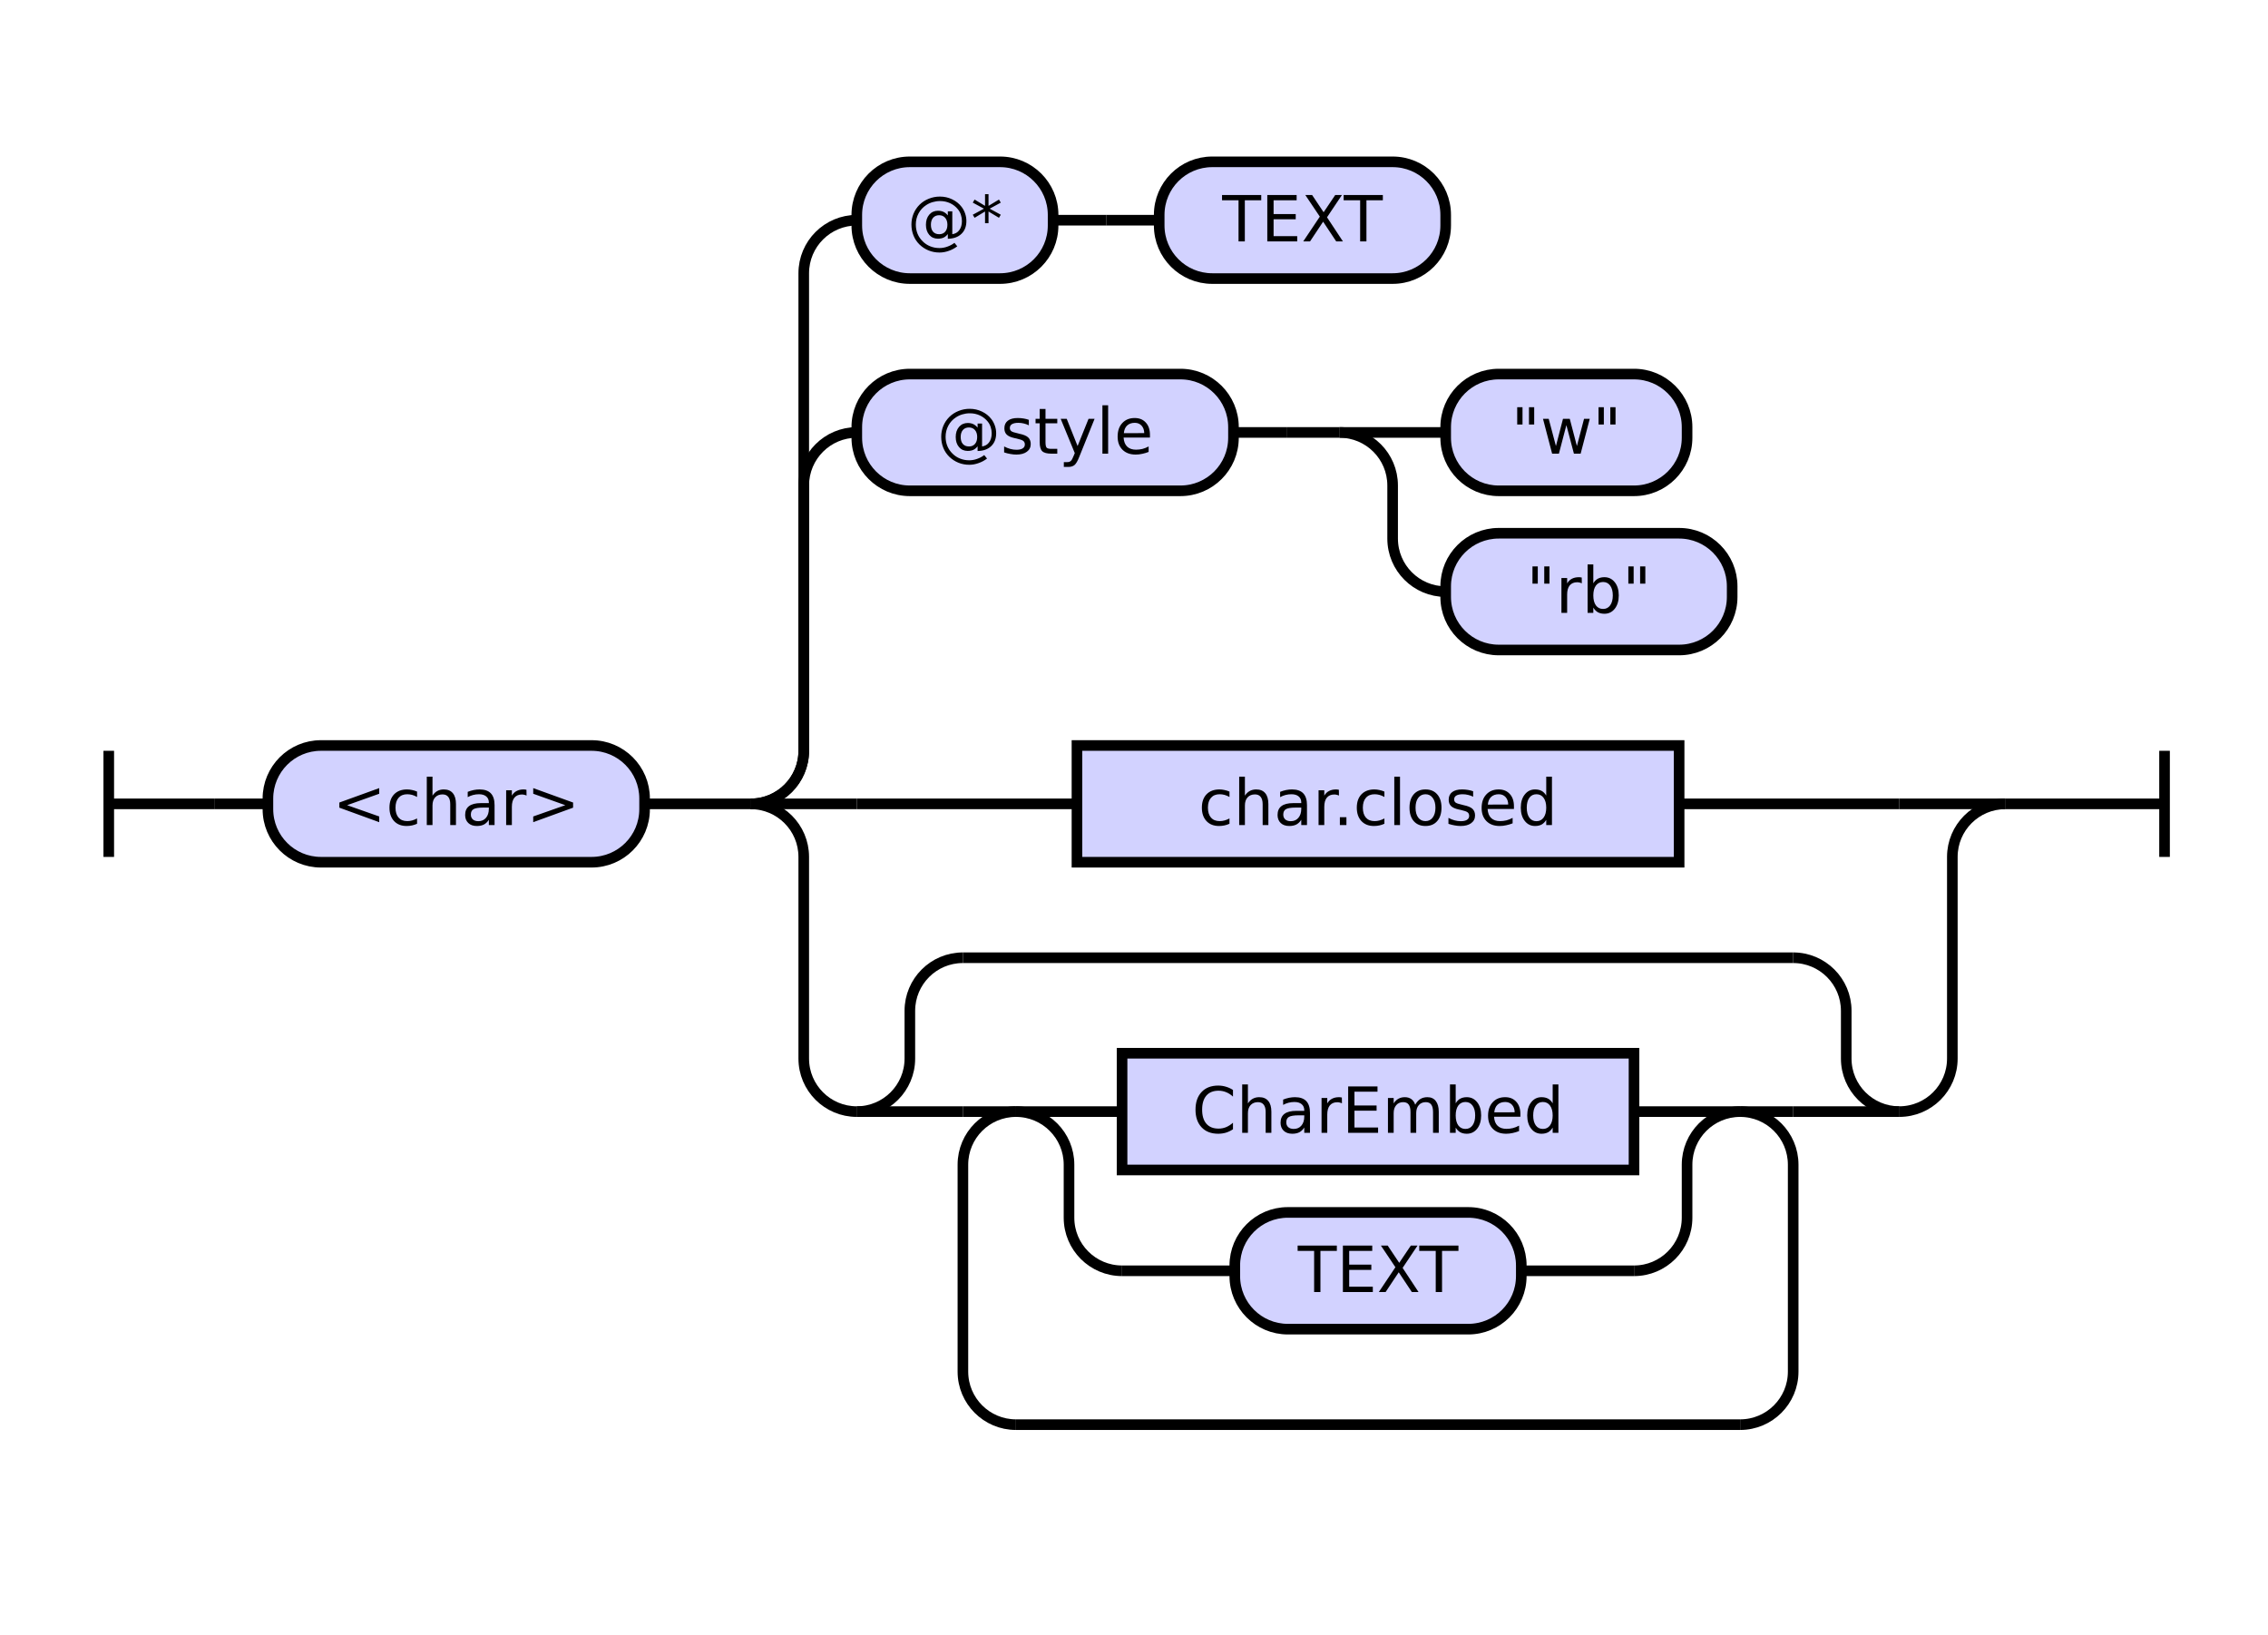
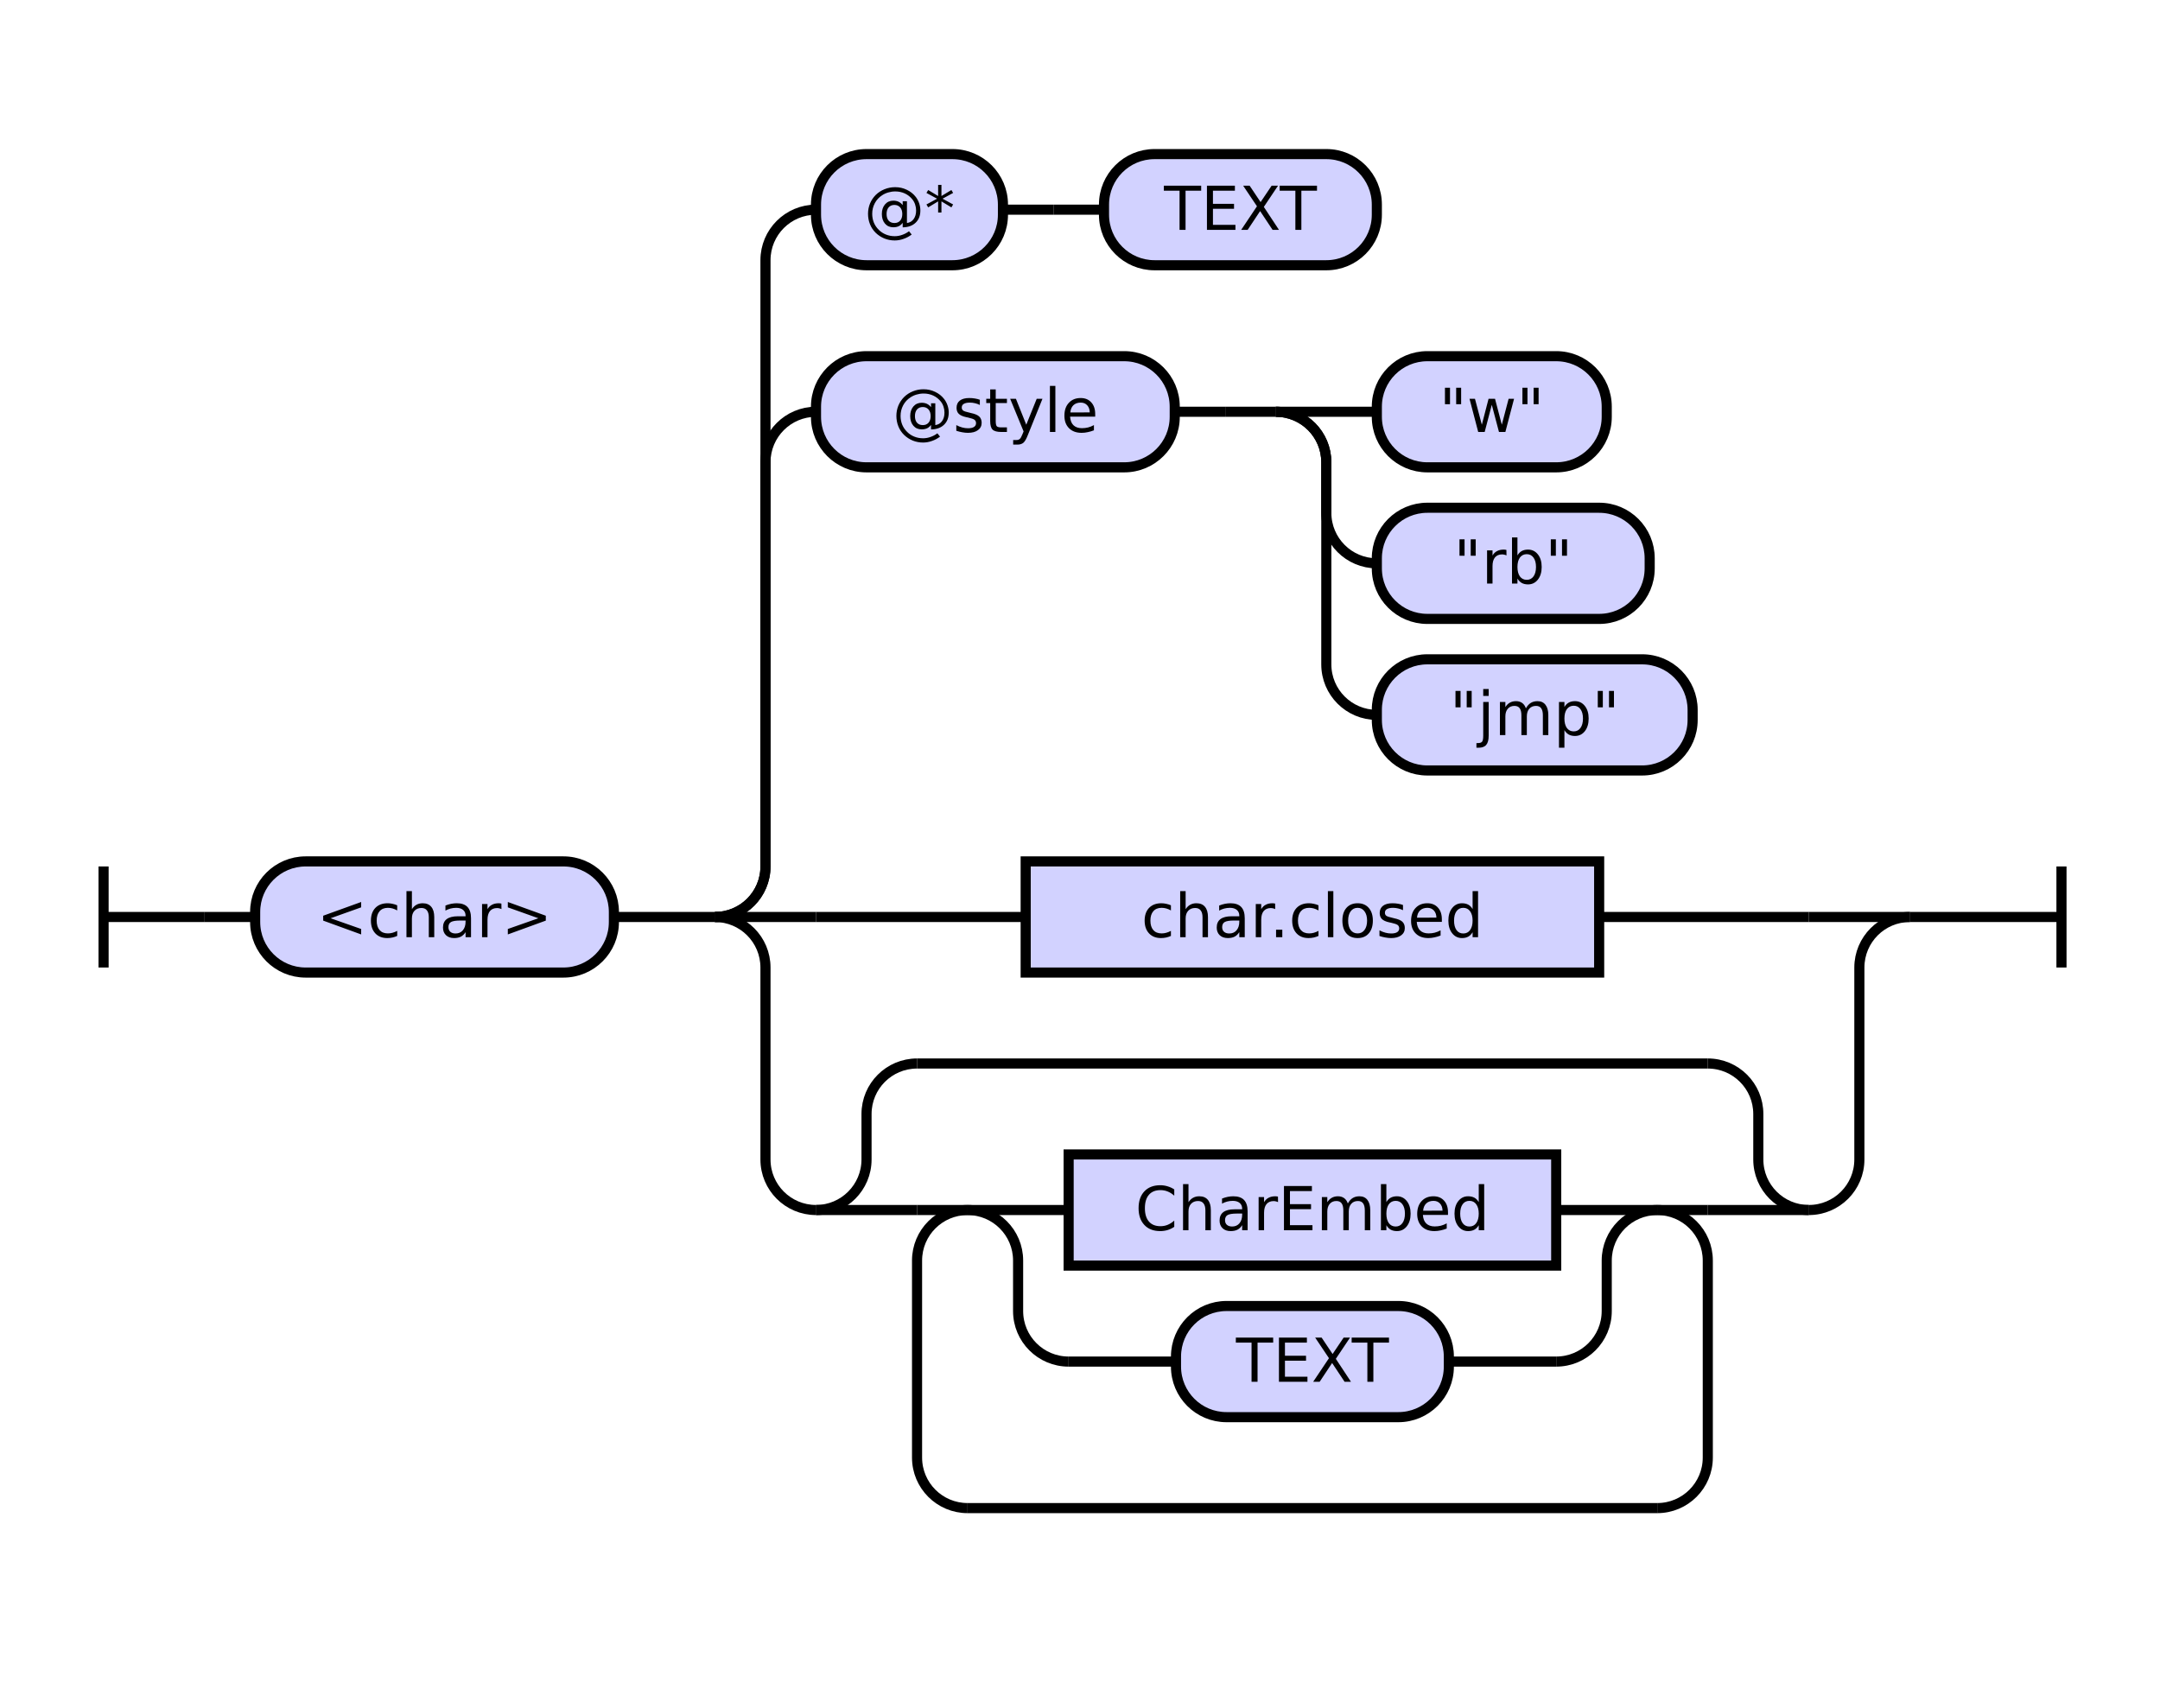
- <svg xmlns="http://www.w3.org/2000/svg" class="railroad-diagram" height="308" viewBox="0 0 427.5 308" width="427.5">
+ <svg xmlns="http://www.w3.org/2000/svg" class="railroad-diagram" height="338" viewBox="0 0 427.5 338" width="427.5">
  <g transform="translate(.5 .5)">
    <style>/*  */

    svg.railroad-diagram {
        background-color: hsl(30,20%,95%);
    }
    svg.railroad-diagram path {
        stroke-width: 2;
        stroke: black;
        fill: none;
    }
    svg.railroad-diagram text {
        font-size: 12px;
        text-anchor: middle;
        font-family: DejaVu Sans;
    }
    svg.railroad-diagram text.label {
        text-anchor:start;
    }
    svg.railroad-diagram text.comment {
        font-family: DejaVu Sans;
        font-size: 14px;
    }
    svg.railroad-diagram rect{
        stroke-width: 2;
        stroke: black;
        fill: rgb(210, 210, 255);
    }
    svg.railroad-diagram rect.group-box {
        stroke: gray;
        stroke-dasharray: 10 5;
        fill: none;
    }
    .terminal {
        font-family: DejaVu Sans;
    }
    svg.railroad-diagram g.altterminal rect {
        fill: rgb(251, 252, 207)
    }

/*  */
</style>
    <g>
-       <path d="M 20 141 v 20 m 0 -10 h 20" />
+       <path d="M 20 171 v 20 m 0 -10 h 20" />
    </g>
-     <path d="M 40 151 h 10" />
+     <path d="M 40 181 h 10" />
    <g>
-       <path d="M 50 151 h 0.0" />
-       <path d="M 377.5 151 h 0.0" />
+       <path d="M 50 181 h 0.0" />
+       <path d="M 377.5 181 h 0.0" />
      <g>
-         <path d="M 50.0 151 h 0.0" />
-         <path d="M 377.5 151 h 0.0" />
+         <path d="M 50.0 181 h 0.0" />
+         <path d="M 377.5 181 h 0.0" />
        <g class="terminal ">
-           <path d="M 50.0 151 h 0.0" />
-           <path d="M 121.0 151 h 0.0" />
-           <rect height="22" rx="10" ry="10" width="71.0" x="50.0" y="140" />
-           <text x="85.5" y="155">&lt;char&gt;</text>
+           <path d="M 50.0 181 h 0.0" />
+           <path d="M 121.0 181 h 0.0" />
+           <rect height="22" rx="10" ry="10" width="71.0" x="50.0" y="170" />
+           <text x="85.5" y="185">&lt;char&gt;</text>
        </g>
-         <path d="M 121.0 151 h 10" />
-         <path d="M 131.0 151 h 10" />
+         <path d="M 121.0 181 h 10" />
+         <path d="M 131.0 181 h 10" />
        <g>
-           <path d="M 141.0 151 h 0.0" />
-           <path d="M 377.5 151 h 0.0" />
-           <path d="M 141.0 151 a 10 10 0 0 0 10 -10 v -50 a 10 10 0 0 1 10 -10" />
+           <path d="M 141.0 181 h 0.0" />
+           <path d="M 377.5 181 h 0.0" />
+           <path d="M 141.0 181 a 10 10 0 0 0 10 -10 v -80 a 10 10 0 0 1 10 -10" />
          <g>
            <path d="M 161.0 81 h 0.0" />
-             <path d="M 346.0 81 h 0.0" />
+             <path d="M 354.5 81 h 0.0" />
            <g class="terminal ">
              <path d="M 161.0 81 h 0.0" />
              <path d="M 232.0 81 h 0.0" />
              <rect height="22" rx="10" ry="10" width="71.0" x="161.0" y="70" />
              <text x="196.5" y="85">@style</text>
            </g>
            <path d="M 232.0 81 h 10" />
            <path d="M 242.0 81 h 10" />
            <g>
              <path d="M 252.0 81 h 0.0" />
              <path d="M 252.0 81 h 20" />
              <g class="terminal ">
                <path d="M 272.0 81 h 0.0" />
                <path d="M 317.5 81 h 0.0" />
                <rect height="22" rx="10" ry="10" width="45.5" x="272.0" y="70" />
                <text x="294.75" y="85">"w"</text>
              </g>
              <path d="M 252.0 81 a 10 10 0 0 1 10 10 v 10 a 10 10 0 0 0 10 10" />
              <g class="terminal ">
                <path d="M 272.0 111 h 0.0" />
                <path d="M 326.0 111 h 0.0" />
                <rect height="22" rx="10" ry="10" width="54.0" x="272.0" y="100" />
                <text x="299.0" y="115">"rb"</text>
              </g>
+               <path d="M 252.0 81 a 10 10 0 0 1 10 10 v 40 a 10 10 0 0 0 10 10" />
+               <g class="terminal ">
+                 <path d="M 272.0 141 h 0.0" />
+                 <path d="M 334.5 141 h 0.0" />
+                 <rect height="22" rx="10" ry="10" width="62.5" x="272.0" y="130" />
+                 <text x="303.25" y="145">"jmp"</text>
+               </g>
            </g>
          </g>
-           <path d="M 141.0 151 a 10 10 0 0 0 10 -10 v -90 a 10 10 0 0 1 10 -10" />
+           <path d="M 141.0 181 a 10 10 0 0 0 10 -10 v -120 a 10 10 0 0 1 10 -10" />
          <g>
            <path d="M 161.0 41 h 0.0" />
            <path d="M 272.0 41 h 0.0" />
            <g class="terminal ">
              <path d="M 161.0 41 h 0.0" />
              <path d="M 198.0 41 h 0.0" />
              <rect height="22" rx="10" ry="10" width="37.0" x="161.0" y="30" />
              <text x="179.5" y="45">@*</text>
            </g>
            <path d="M 198.0 41 h 10" />
            <path d="M 208.0 41 h 10" />
            <g class="terminal ">
              <path d="M 218.0 41 h 0.0" />
              <path d="M 272.0 41 h 0.0" />
              <rect height="22" rx="10" ry="10" width="54.0" x="218.0" y="30" />
              <text x="245.0" y="45">TEXT</text>
            </g>
          </g>
-           <path d="M 141.0 151 h 20" />
+           <path d="M 141.0 181 h 20" />
          <g class="non-terminal ">
-             <path d="M 161.0 151 h 41.5" />
-             <path d="M 316.0 151 h 41.5" />
-             <rect height="22" width="113.5" x="202.5" y="140" />
-             <text x="259.25" y="155">char.closed</text>
+             <path d="M 161.0 181 h 41.5" />
+             <path d="M 316.0 181 h 41.5" />
+             <rect height="22" width="113.5" x="202.5" y="170" />
+             <text x="259.25" y="185">char.closed</text>
          </g>
-           <path d="M 357.5 151 h 20" />
-           <path d="M 141.0 151 a 10 10 0 0 1 10 10 v 38 a 10 10 0 0 0 10 10" />
+           <path d="M 357.5 181 h 20" />
+           <path d="M 141.0 181 a 10 10 0 0 1 10 10 v 38 a 10 10 0 0 0 10 10" />
          <g>
-             <path d="M 161.0 209 h 0.0" />
-             <path d="M 357.5 209 h 0.0" />
+             <path d="M 161.0 239 h 0.0" />
+             <path d="M 357.5 239 h 0.0" />
+             <path d="M 161.0 239 a 10 10 0 0 0 10 -10 v -9 a 10 10 0 0 1 10 -10" />
            <g>
-               <path d="M 161.0 209 h 0.0" />
-               <path d="M 357.5 209 h 0.0" />
-               <path d="M 161.0 209 a 10 10 0 0 0 10 -10 v -9 a 10 10 0 0 1 10 -10" />
+               <path d="M 181.0 210 h 156.5" />
+             </g>
+             <path d="M 337.5 210 a 10 10 0 0 1 10 10 v 9 a 10 10 0 0 0 10 10" />
+             <path d="M 161.0 239 h 20" />
+             <g>
+               <path d="M 181.0 239 h 0.0" />
+               <path d="M 337.5 239 h 0.0" />
+               <path d="M 181.0 239 h 10" />
              <g>
-                 <path d="M 181.0 180 h 156.5" />
+                 <path d="M 191.0 239 h 0.0" />
+                 <path d="M 327.5 239 h 0.0" />
+                 <g>
+                   <path d="M 191.0 239 h 0.0" />
+                   <path d="M 327.5 239 h 0.0" />
+                   <path d="M 191.0 239 h 20" />
+                   <g class="non-terminal ">
+                     <path d="M 211.0 239 h 0.0" />
+                     <path d="M 307.5 239 h 0.0" />
+                     <rect height="22" width="96.5" x="211.0" y="228" />
+                     <text x="259.25" y="243">CharEmbed</text>
+                   </g>
+                   <path d="M 307.5 239 h 20" />
+                   <path d="M 191.0 239 a 10 10 0 0 1 10 10 v 10 a 10 10 0 0 0 10 10" />
+                   <g class="terminal ">
+                     <path d="M 211.0 269 h 21.25" />
+                     <path d="M 286.25 269 h 21.25" />
+                     <rect height="22" rx="10" ry="10" width="54.0" x="232.25" y="258" />
+                     <text x="259.25" y="273">TEXT</text>
+                   </g>
+                   <path d="M 307.5 269 a 10 10 0 0 0 10 -10 v -10 a 10 10 0 0 1 10 -10" />
+                 </g>
              </g>
-               <path d="M 337.5 180 a 10 10 0 0 1 10 10 v 9 a 10 10 0 0 0 10 10" />
-               <path d="M 161.0 209 h 20" />
+               <path d="M 327.5 239 h 10" />
+               <path d="M 191.0 239 a 10 10 0 0 0 -10 10 v 39 a 10 10 0 0 0 10 10" />
              <g>
-                 <path d="M 181.0 209 h 0.0" />
-                 <path d="M 337.5 209 h 0.0" />
-                 <path d="M 181.0 209 h 10" />
-                 <g>
-                   <path d="M 191.0 209 h 0.0" />
-                   <path d="M 327.5 209 h 0.0" />
-                   <path d="M 191.0 209 h 20" />
-                   <g class="non-terminal ">
-                     <path d="M 211.0 209 h 0.0" />
-                     <path d="M 307.5 209 h 0.0" />
-                     <rect height="22" width="96.5" x="211.0" y="198" />
-                     <text x="259.25" y="213">CharEmbed</text>
-                   </g>
-                   <path d="M 307.5 209 h 20" />
-                   <path d="M 191.0 209 a 10 10 0 0 1 10 10 v 10 a 10 10 0 0 0 10 10" />
-                   <g class="terminal ">
-                     <path d="M 211.0 239 h 21.25" />
-                     <path d="M 286.25 239 h 21.25" />
-                     <rect height="22" rx="10" ry="10" width="54.0" x="232.25" y="228" />
-                     <text x="259.25" y="243">TEXT</text>
-                   </g>
-                   <path d="M 307.5 239 a 10 10 0 0 0 10 -10 v -10 a 10 10 0 0 1 10 -10" />
-                 </g>
-                 <path d="M 327.5 209 h 10" />
-                 <path d="M 191.0 209 a 10 10 0 0 0 -10 10 v 39 a 10 10 0 0 0 10 10" />
-                 <g>
-                   <path d="M 191.0 268 h 136.5" />
-                 </g>
-                 <path d="M 327.5 268 a 10 10 0 0 0 10 -10 v -39 a 10 10 0 0 0 -10 -10" />
+                 <path d="M 191.0 298 h 136.5" />
              </g>
-               <path d="M 337.5 209 h 20" />
+               <path d="M 327.5 298 a 10 10 0 0 0 10 -10 v -39 a 10 10 0 0 0 -10 -10" />
            </g>
+             <path d="M 337.5 239 h 20" />
          </g>
-           <path d="M 357.5 209 a 10 10 0 0 0 10 -10 v -38 a 10 10 0 0 1 10 -10" />
+           <path d="M 357.5 239 a 10 10 0 0 0 10 -10 v -38 a 10 10 0 0 1 10 -10" />
        </g>
      </g>
    </g>
-     <path d="M 377.5 151 h 10" />
-     <path d="M 387.5 151 h 20 m 0 -10 v 20" />
+     <path d="M 377.5 181 h 10" />
+     <path d="M 387.5 181 h 20 m 0 -10 v 20" />
  </g>
</svg>
